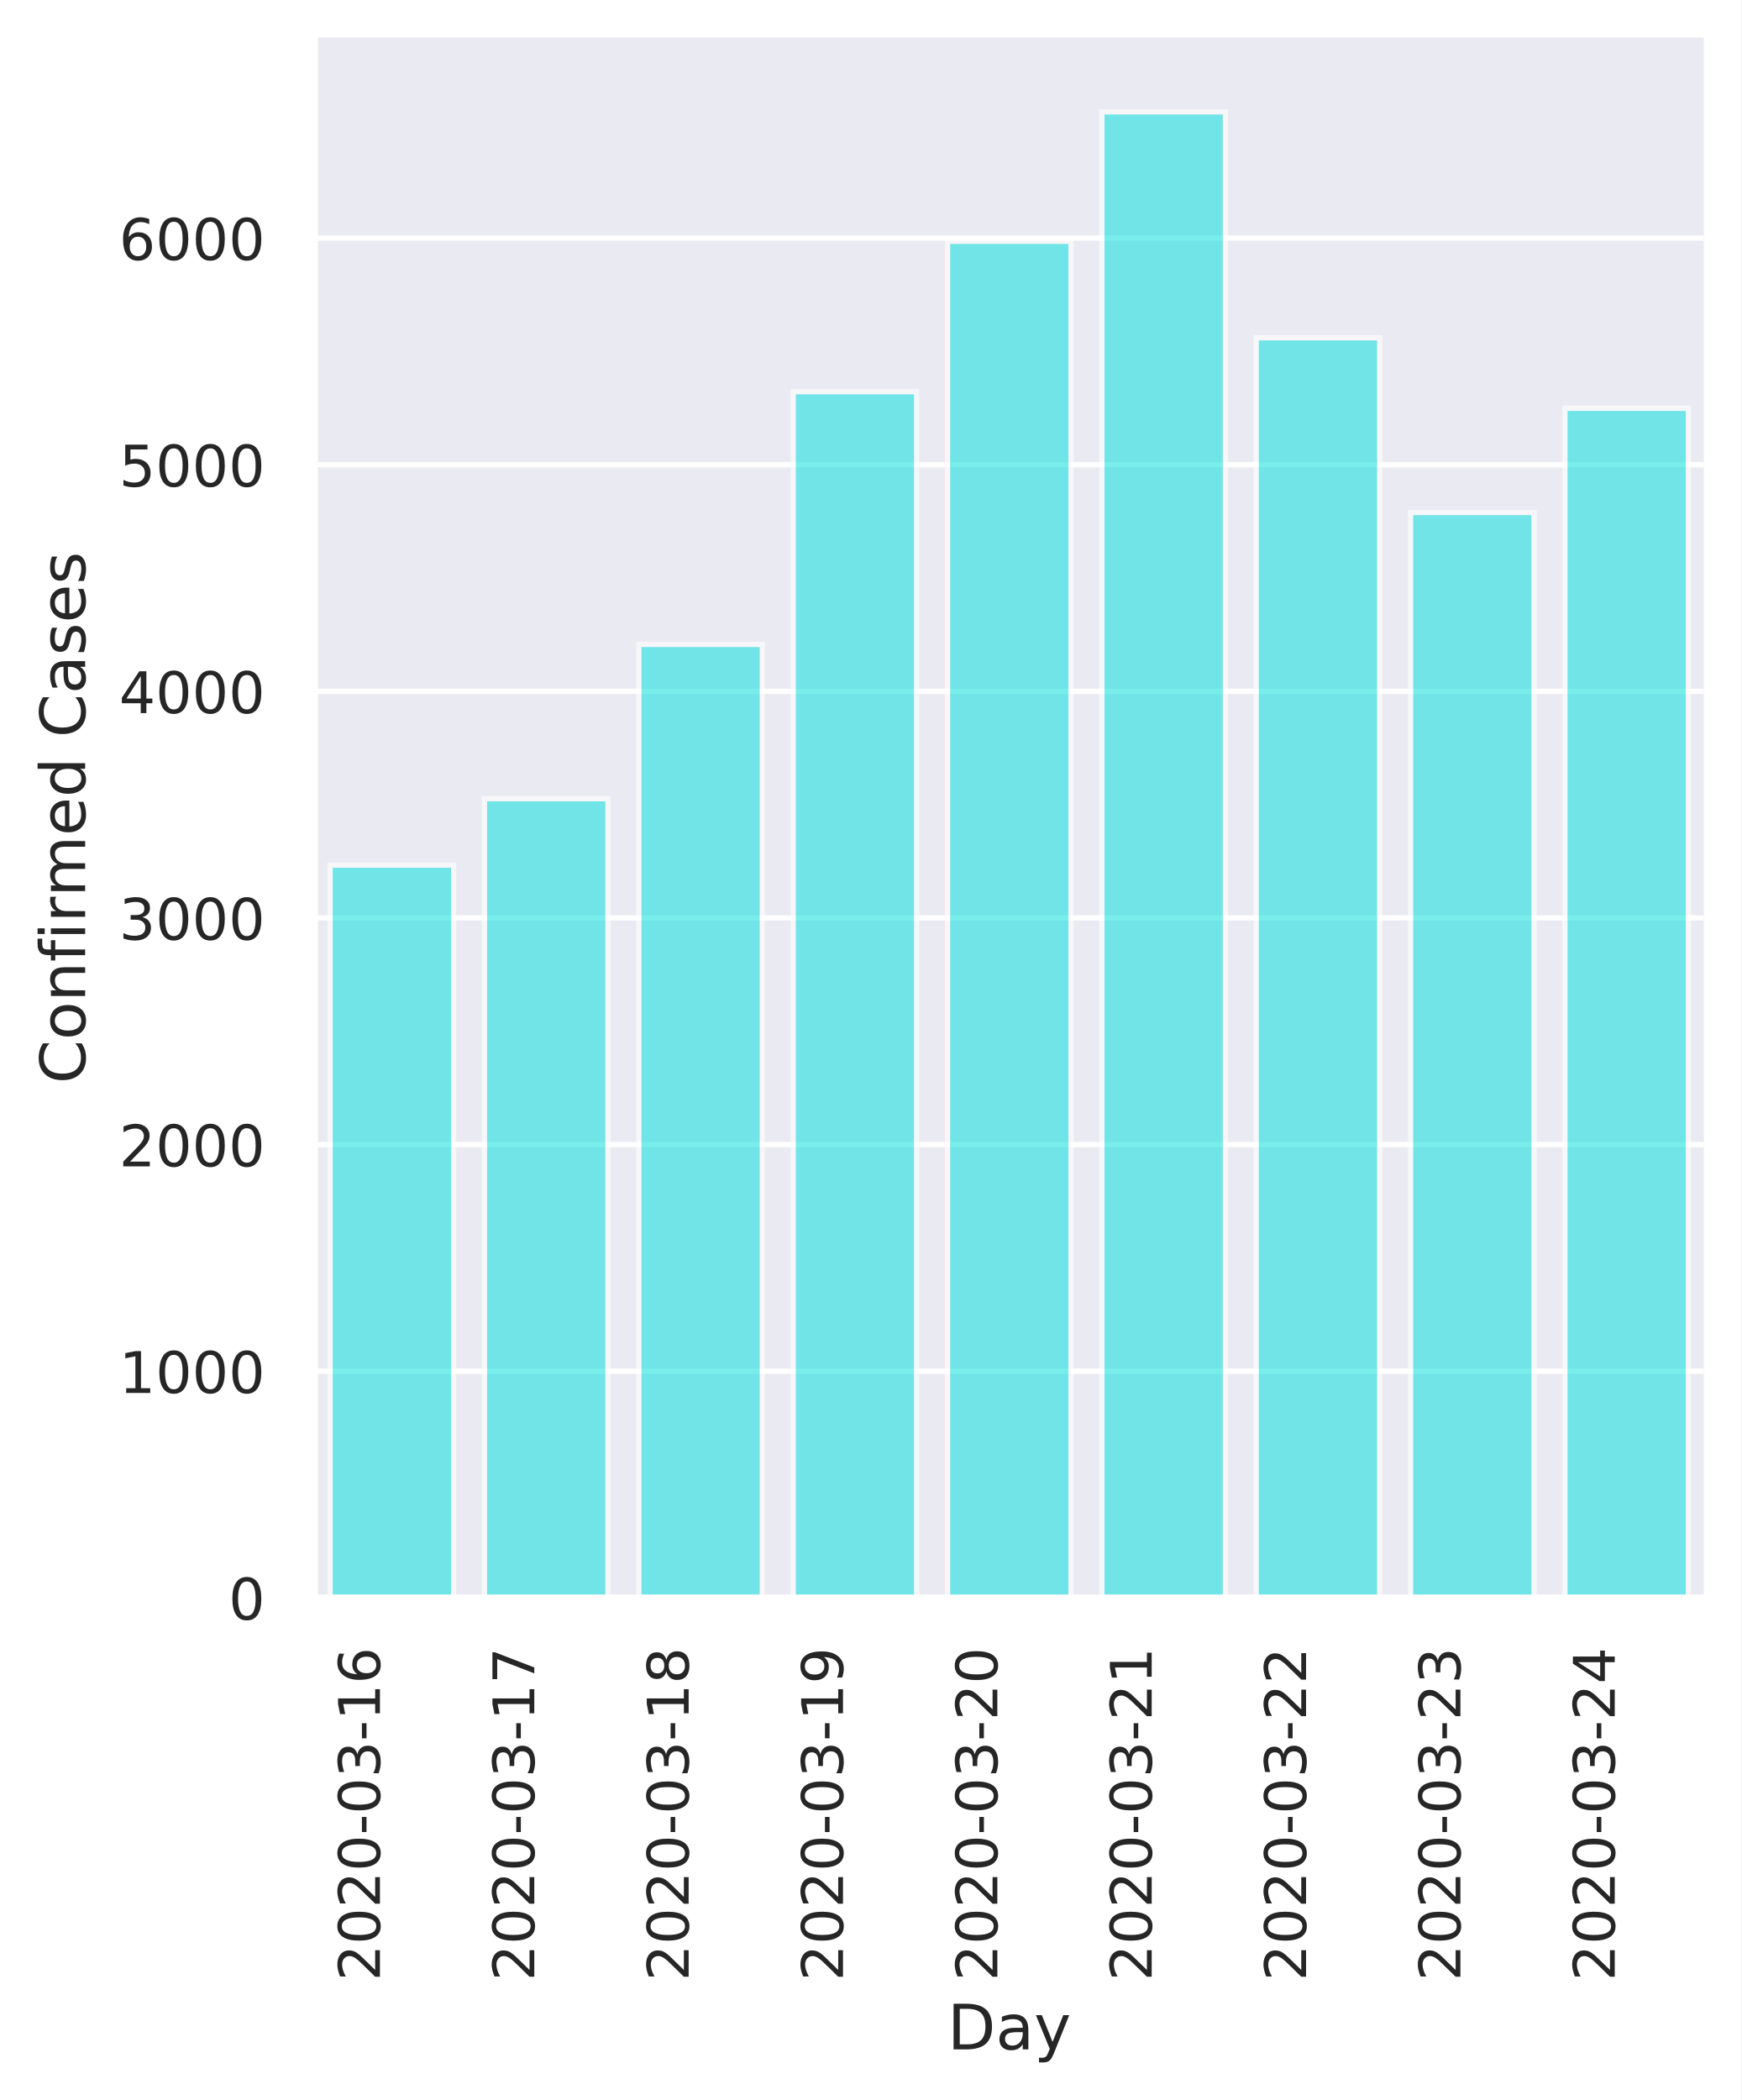
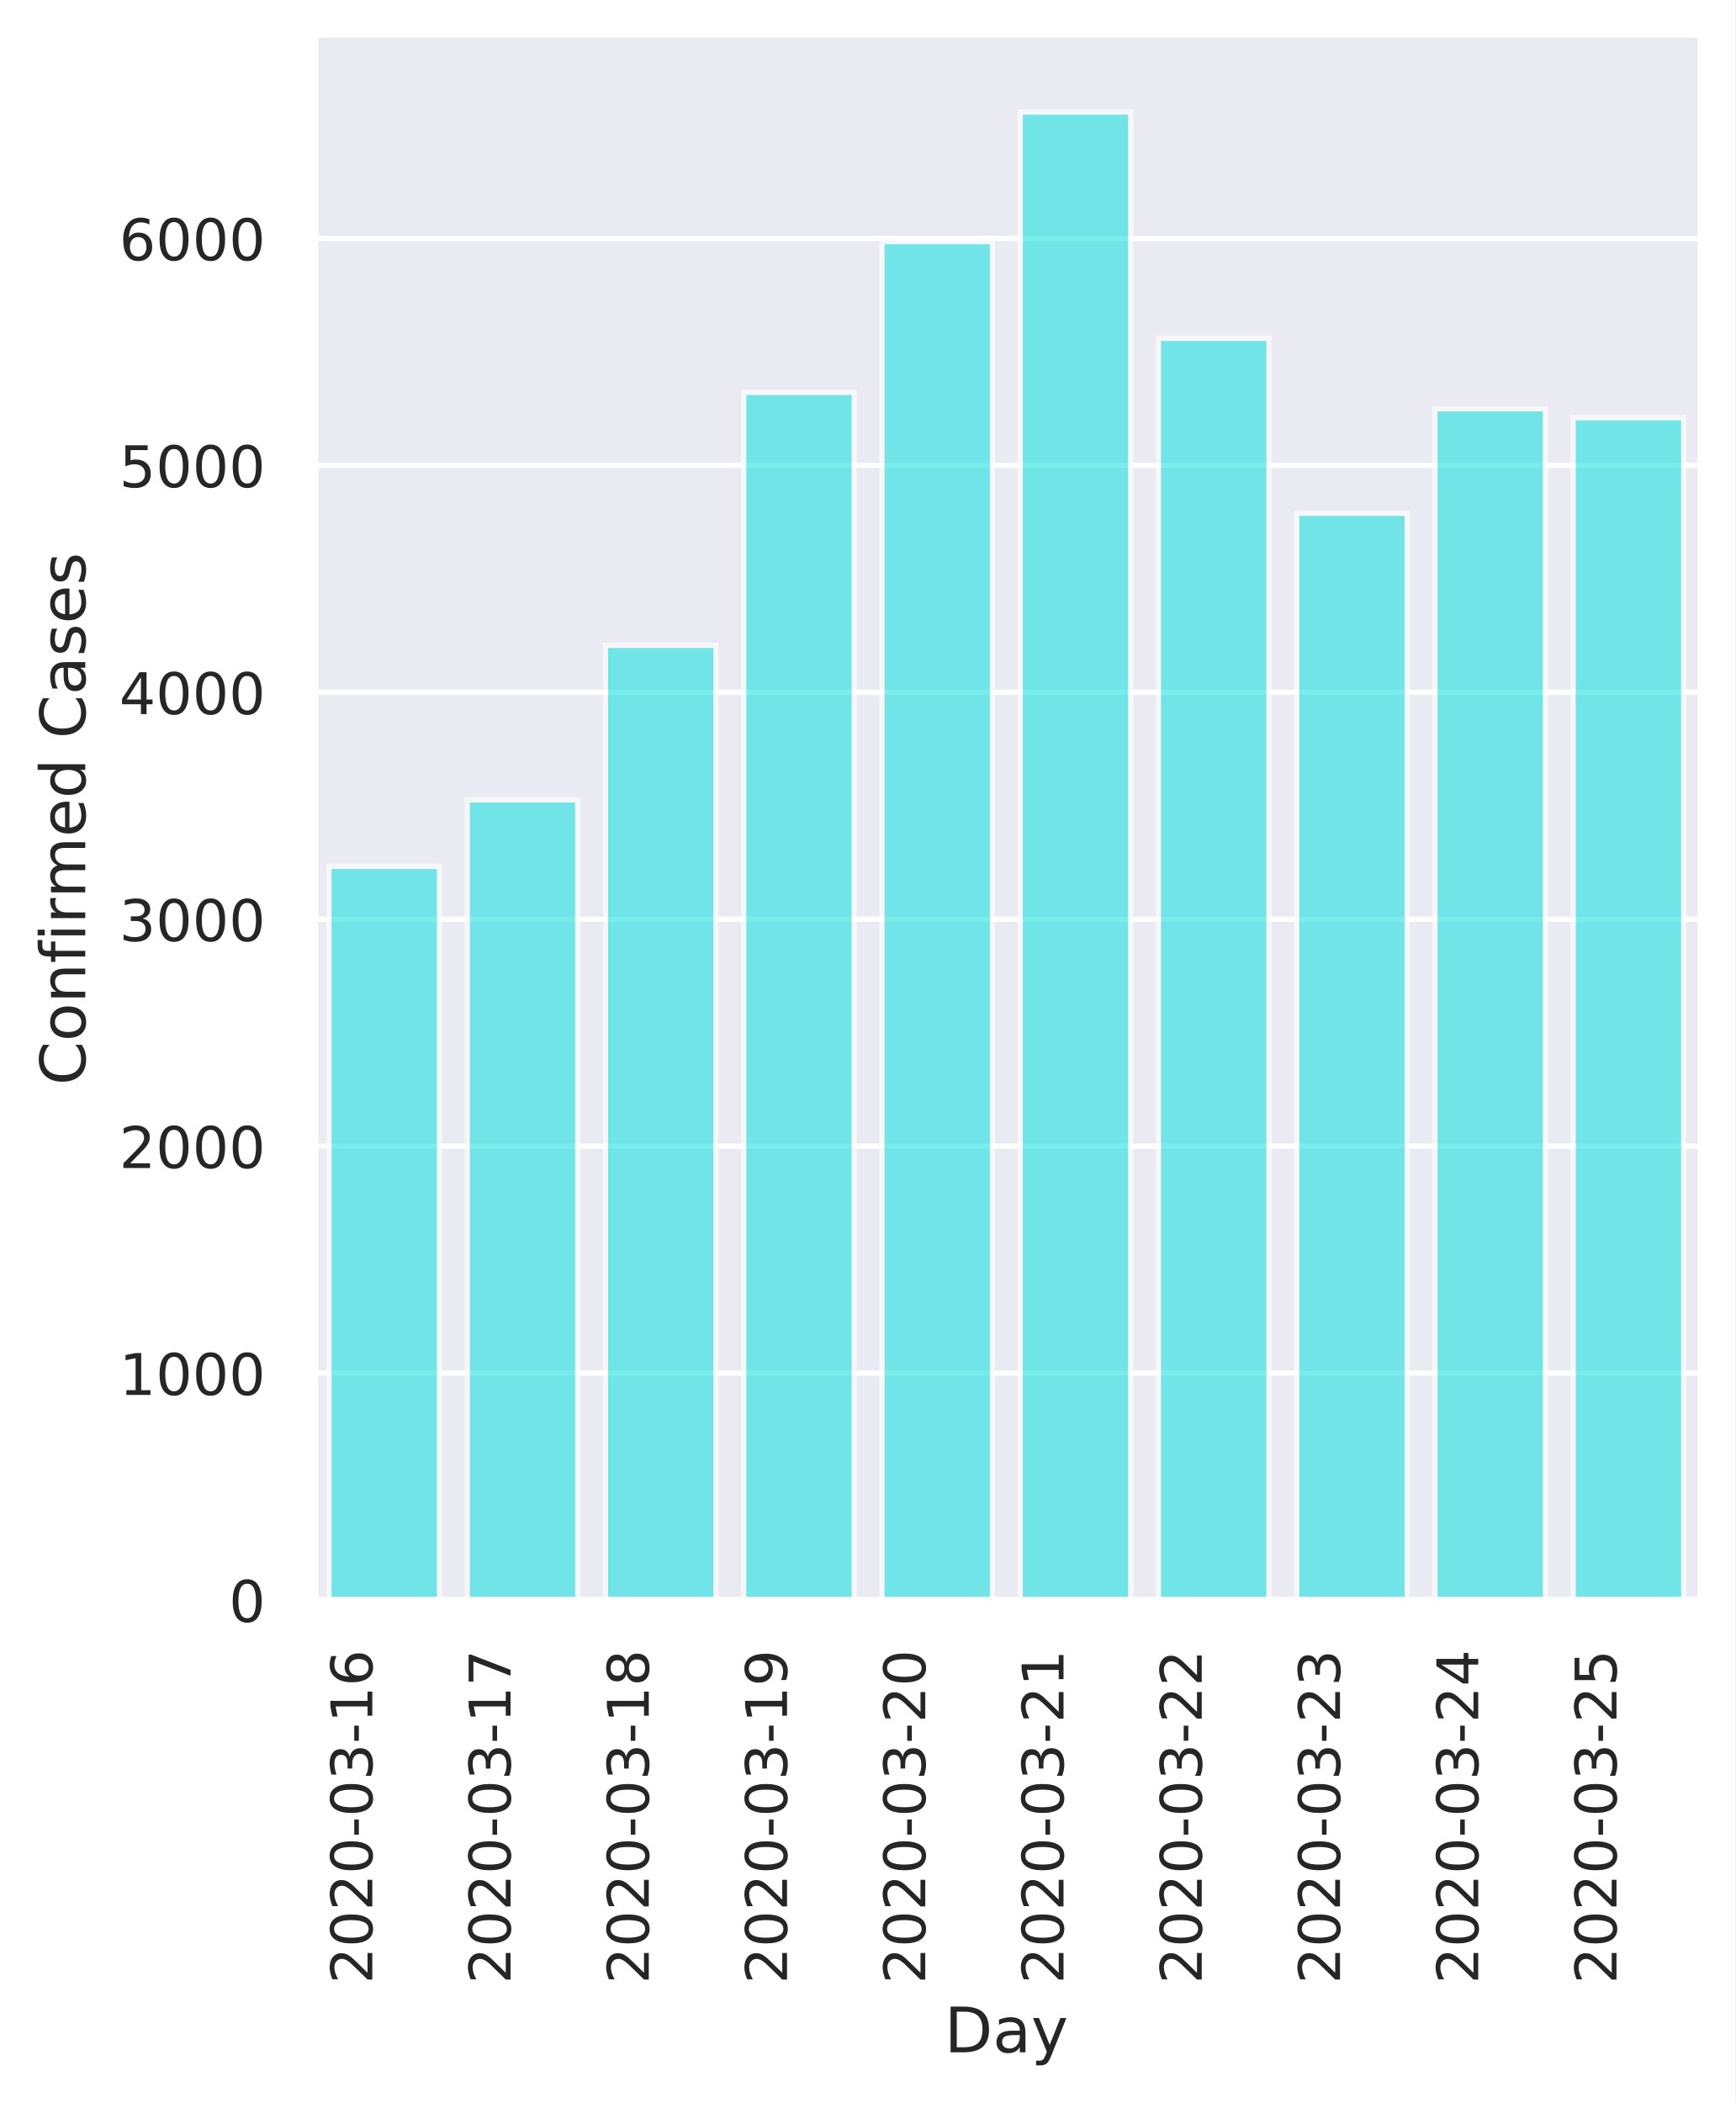
- <svg xmlns="http://www.w3.org/2000/svg" xmlns:xlink="http://www.w3.org/1999/xlink" height="402.421pt" version="1.1" viewBox="0 0 333.738 402.421" width="333.738pt">
+ <svg xmlns="http://www.w3.org/2000/svg" xmlns:xlink="http://www.w3.org/1999/xlink" height="402.421pt" version="1.1" viewBox="0 0 332.082 402.421" width="332.082pt">
  <defs>
    <style type="text/css">
*{stroke-linecap:butt;stroke-linejoin:round;}
  </style>
  </defs>
  <g id="figure_1">
    <g id="patch_1">
-       <path d="M 0 402.421  L 333.738 402.421  L 333.738 0  L 0 0  z " style="fill:#ffffff;" />
+       <path d="M 0 402.421  L 332.082 402.421  L 332.082 0  L 0 0  z " style="fill:#ffffff;" />
    </g>
    <g id="axes_1">
      <g id="patch_2">
-         <path d="M 60.309 306.18  L 326.538 306.18  L 326.538 7.2  L 60.309 7.2  z " style="fill:#eaeaf2;" />
+         <path d="M 60.309 306.18  L 324.882 306.18  L 324.882 7.2  L 60.309 7.2  z " style="fill:#eaeaf2;" />
      </g>
      <g id="matplotlib.axis_1">
        <g id="xtick_1">
          <g id="text_1">
            <defs>
              <path d="M 19.188 8.297  L 53.609 8.297  L 53.609 0  L 7.328 0  L 7.328 8.297  Q 12.938 14.109 22.625 23.891  Q 32.328 33.688 34.812 36.531  Q 39.547 41.844 41.422 45.531  Q 43.312 49.219 43.312 52.781  Q 43.312 58.594 39.234 62.25  Q 35.156 65.922 28.609 65.922  Q 23.969 65.922 18.812 64.312  Q 13.672 62.703 7.812 59.422  L 7.812 69.391  Q 13.766 71.781 18.938 73  Q 24.125 74.219 28.422 74.219  Q 39.75 74.219 46.484 68.547  Q 53.219 62.891 53.219 53.422  Q 53.219 48.922 51.531 44.891  Q 49.859 40.875 45.406 35.406  Q 44.188 33.984 37.641 27.219  Q 31.109 20.453 19.188 8.297  z " id="DejaVuSans-50" />
              <path d="M 31.781 66.406  Q 24.172 66.406 20.328 58.906  Q 16.5 51.422 16.5 36.375  Q 16.5 21.391 20.328 13.891  Q 24.172 6.391 31.781 6.391  Q 39.453 6.391 43.281 13.891  Q 47.125 21.391 47.125 36.375  Q 47.125 51.422 43.281 58.906  Q 39.453 66.406 31.781 66.406  z M 31.781 74.219  Q 44.047 74.219 50.516 64.516  Q 56.984 54.828 56.984 36.375  Q 56.984 17.969 50.516 8.266  Q 44.047 -1.422 31.781 -1.422  Q 19.531 -1.422 13.062 8.266  Q 6.594 17.969 6.594 36.375  Q 6.594 54.828 13.062 64.516  Q 19.531 74.219 31.781 74.219  z " id="DejaVuSans-48" />
              <path d="M 4.891 31.391  L 31.203 31.391  L 31.203 23.391  L 4.891 23.391  z " id="DejaVuSans-45" />
              <path d="M 40.578 39.312  Q 47.656 37.797 51.625 33  Q 55.609 28.219 55.609 21.188  Q 55.609 10.406 48.188 4.484  Q 40.766 -1.422 27.094 -1.422  Q 22.516 -1.422 17.656 -0.516  Q 12.797 0.391 7.625 2.203  L 7.625 11.719  Q 11.719 9.328 16.594 8.109  Q 21.484 6.891 26.812 6.891  Q 36.078 6.891 40.938 10.547  Q 45.797 14.203 45.797 21.188  Q 45.797 27.641 41.281 31.266  Q 36.766 34.906 28.719 34.906  L 20.219 34.906  L 20.219 43.016  L 29.109 43.016  Q 36.375 43.016 40.234 45.922  Q 44.094 48.828 44.094 54.297  Q 44.094 59.906 40.109 62.906  Q 36.141 65.922 28.719 65.922  Q 24.656 65.922 20.016 65.031  Q 15.375 64.156 9.812 62.312  L 9.812 71.094  Q 15.438 72.656 20.344 73.438  Q 25.25 74.219 29.594 74.219  Q 40.828 74.219 47.359 69.109  Q 53.906 64.016 53.906 55.328  Q 53.906 49.266 50.438 45.094  Q 46.969 40.922 40.578 39.312  z " id="DejaVuSans-51" />
              <path d="M 12.406 8.297  L 28.516 8.297  L 28.516 63.922  L 10.984 60.406  L 10.984 69.391  L 28.422 72.906  L 38.281 72.906  L 38.281 8.297  L 54.391 8.297  L 54.391 0  L 12.406 0  z " id="DejaVuSans-49" />
              <path d="M 33.016 40.375  Q 26.375 40.375 22.484 35.828  Q 18.609 31.297 18.609 23.391  Q 18.609 15.531 22.484 10.953  Q 26.375 6.391 33.016 6.391  Q 39.656 6.391 43.531 10.953  Q 47.406 15.531 47.406 23.391  Q 47.406 31.297 43.531 35.828  Q 39.656 40.375 33.016 40.375  z M 52.594 71.297  L 52.594 62.312  Q 48.875 64.062 45.094 64.984  Q 41.312 65.922 37.594 65.922  Q 27.828 65.922 22.672 59.328  Q 17.531 52.734 16.797 39.406  Q 19.672 43.656 24.016 45.922  Q 28.375 48.188 33.594 48.188  Q 44.578 48.188 50.953 41.516  Q 57.328 34.859 57.328 23.391  Q 57.328 12.156 50.688 5.359  Q 44.047 -1.422 33.016 -1.422  Q 20.359 -1.422 13.672 8.266  Q 6.984 17.969 6.984 36.375  Q 6.984 53.656 15.188 63.938  Q 23.391 74.219 37.203 74.219  Q 40.922 74.219 44.703 73.484  Q 48.484 72.75 52.594 71.297  z " id="DejaVuSans-54" />
            </defs>
-             <g style="fill:#262626;" transform="translate(72.81163 379.6072)rotate(-90)scale(0.11 -0.11)">
+             <g style="fill:#262626;" transform="translate(71.24973 379.6072)rotate(-90)scale(0.11 -0.11)">
              <use xlink:href="#DejaVuSans-50" />
              <use x="63.623" xlink:href="#DejaVuSans-48" />
              <use x="127.246" xlink:href="#DejaVuSans-50" />
              <use x="190.869" xlink:href="#DejaVuSans-48" />
              <use x="254.492" xlink:href="#DejaVuSans-45" />
              <use x="290.576" xlink:href="#DejaVuSans-48" />
              <use x="354.199" xlink:href="#DejaVuSans-51" />
              <use x="417.822" xlink:href="#DejaVuSans-45" />
              <use x="453.906" xlink:href="#DejaVuSans-49" />
              <use x="517.529" xlink:href="#DejaVuSans-54" />
            </g>
          </g>
        </g>
        <g id="xtick_2">
          <g id="text_2">
            <defs>
              <path d="M 8.203 72.906  L 55.078 72.906  L 55.078 68.703  L 28.609 0  L 18.312 0  L 43.219 64.594  L 8.203 64.594  z " id="DejaVuSans-55" />
            </defs>
-             <g style="fill:#262626;" transform="translate(102.3927 379.6072)rotate(-90)scale(0.11 -0.11)">
+             <g style="fill:#262626;" transform="translate(97.70701 379.6072)rotate(-90)scale(0.11 -0.11)">
              <use xlink:href="#DejaVuSans-50" />
              <use x="63.623" xlink:href="#DejaVuSans-48" />
              <use x="127.246" xlink:href="#DejaVuSans-50" />
              <use x="190.869" xlink:href="#DejaVuSans-48" />
              <use x="254.492" xlink:href="#DejaVuSans-45" />
              <use x="290.576" xlink:href="#DejaVuSans-48" />
              <use x="354.199" xlink:href="#DejaVuSans-51" />
              <use x="417.822" xlink:href="#DejaVuSans-45" />
              <use x="453.906" xlink:href="#DejaVuSans-49" />
              <use x="517.529" xlink:href="#DejaVuSans-55" />
            </g>
          </g>
        </g>
        <g id="xtick_3">
          <g id="text_3">
            <defs>
              <path d="M 31.781 34.625  Q 24.75 34.625 20.719 30.859  Q 16.703 27.094 16.703 20.516  Q 16.703 13.922 20.719 10.156  Q 24.75 6.391 31.781 6.391  Q 38.812 6.391 42.859 10.172  Q 46.922 13.969 46.922 20.516  Q 46.922 27.094 42.891 30.859  Q 38.875 34.625 31.781 34.625  z M 21.922 38.812  Q 15.578 40.375 12.031 44.719  Q 8.5 49.078 8.5 55.328  Q 8.5 64.062 14.719 69.141  Q 20.953 74.219 31.781 74.219  Q 42.672 74.219 48.875 69.141  Q 55.078 64.062 55.078 55.328  Q 55.078 49.078 51.531 44.719  Q 48 40.375 41.703 38.812  Q 48.828 37.156 52.797 32.312  Q 56.781 27.484 56.781 20.516  Q 56.781 9.906 50.312 4.234  Q 43.844 -1.422 31.781 -1.422  Q 19.734 -1.422 13.25 4.234  Q 6.781 9.906 6.781 20.516  Q 6.781 27.484 10.781 32.312  Q 14.797 37.156 21.922 38.812  z M 18.312 54.391  Q 18.312 48.734 21.844 45.562  Q 25.391 42.391 31.781 42.391  Q 38.141 42.391 41.719 45.562  Q 45.312 48.734 45.312 54.391  Q 45.312 60.062 41.719 63.234  Q 38.141 66.406 31.781 66.406  Q 25.391 66.406 21.844 63.234  Q 18.312 60.062 18.312 54.391  z " id="DejaVuSans-56" />
            </defs>
-             <g style="fill:#262626;" transform="translate(131.9738 379.6072)rotate(-90)scale(0.11 -0.11)">
+             <g style="fill:#262626;" transform="translate(124.1643 379.6072)rotate(-90)scale(0.11 -0.11)">
              <use xlink:href="#DejaVuSans-50" />
              <use x="63.623" xlink:href="#DejaVuSans-48" />
              <use x="127.246" xlink:href="#DejaVuSans-50" />
              <use x="190.869" xlink:href="#DejaVuSans-48" />
              <use x="254.492" xlink:href="#DejaVuSans-45" />
              <use x="290.576" xlink:href="#DejaVuSans-48" />
              <use x="354.199" xlink:href="#DejaVuSans-51" />
              <use x="417.822" xlink:href="#DejaVuSans-45" />
              <use x="453.906" xlink:href="#DejaVuSans-49" />
              <use x="517.529" xlink:href="#DejaVuSans-56" />
            </g>
          </g>
        </g>
        <g id="xtick_4">
          <g id="text_4">
            <defs>
              <path d="M 10.984 1.516  L 10.984 10.5  Q 14.703 8.734 18.5 7.812  Q 22.312 6.891 25.984 6.891  Q 35.75 6.891 40.891 13.453  Q 46.047 20.016 46.781 33.406  Q 43.953 29.203 39.594 26.953  Q 35.25 24.703 29.984 24.703  Q 19.047 24.703 12.672 31.312  Q 6.297 37.938 6.297 49.422  Q 6.297 60.641 12.938 67.422  Q 19.578 74.219 30.609 74.219  Q 43.266 74.219 49.922 64.516  Q 56.594 54.828 56.594 36.375  Q 56.594 19.141 48.406 8.859  Q 40.234 -1.422 26.422 -1.422  Q 22.703 -1.422 18.891 -0.688  Q 15.094 0.047 10.984 1.516  z M 30.609 32.422  Q 37.25 32.422 41.125 36.953  Q 45.016 41.5 45.016 49.422  Q 45.016 57.281 41.125 61.844  Q 37.25 66.406 30.609 66.406  Q 23.969 66.406 20.094 61.844  Q 16.219 57.281 16.219 49.422  Q 16.219 41.5 20.094 36.953  Q 23.969 32.422 30.609 32.422  z " id="DejaVuSans-57" />
            </defs>
-             <g style="fill:#262626;" transform="translate(161.5549 379.6072)rotate(-90)scale(0.11 -0.11)">
+             <g style="fill:#262626;" transform="translate(150.6216 379.6072)rotate(-90)scale(0.11 -0.11)">
              <use xlink:href="#DejaVuSans-50" />
              <use x="63.623" xlink:href="#DejaVuSans-48" />
              <use x="127.246" xlink:href="#DejaVuSans-50" />
              <use x="190.869" xlink:href="#DejaVuSans-48" />
              <use x="254.492" xlink:href="#DejaVuSans-45" />
              <use x="290.576" xlink:href="#DejaVuSans-48" />
              <use x="354.199" xlink:href="#DejaVuSans-51" />
              <use x="417.822" xlink:href="#DejaVuSans-45" />
              <use x="453.906" xlink:href="#DejaVuSans-49" />
              <use x="517.529" xlink:href="#DejaVuSans-57" />
            </g>
          </g>
        </g>
        <g id="xtick_5">
          <g id="text_5">
-             <g style="fill:#262626;" transform="translate(191.136 379.6072)rotate(-90)scale(0.11 -0.11)">
+             <g style="fill:#262626;" transform="translate(177.0788 379.6072)rotate(-90)scale(0.11 -0.11)">
              <use xlink:href="#DejaVuSans-50" />
              <use x="63.623" xlink:href="#DejaVuSans-48" />
              <use x="127.246" xlink:href="#DejaVuSans-50" />
              <use x="190.869" xlink:href="#DejaVuSans-48" />
              <use x="254.492" xlink:href="#DejaVuSans-45" />
              <use x="290.576" xlink:href="#DejaVuSans-48" />
              <use x="354.199" xlink:href="#DejaVuSans-51" />
              <use x="417.822" xlink:href="#DejaVuSans-45" />
              <use x="453.906" xlink:href="#DejaVuSans-50" />
              <use x="517.529" xlink:href="#DejaVuSans-48" />
            </g>
          </g>
        </g>
        <g id="xtick_6">
          <g id="text_6">
-             <g style="fill:#262626;" transform="translate(220.717 379.6072)rotate(-90)scale(0.11 -0.11)">
+             <g style="fill:#262626;" transform="translate(203.5361 379.6072)rotate(-90)scale(0.11 -0.11)">
              <use xlink:href="#DejaVuSans-50" />
              <use x="63.623" xlink:href="#DejaVuSans-48" />
              <use x="127.246" xlink:href="#DejaVuSans-50" />
              <use x="190.869" xlink:href="#DejaVuSans-48" />
              <use x="254.492" xlink:href="#DejaVuSans-45" />
              <use x="290.576" xlink:href="#DejaVuSans-48" />
              <use x="354.199" xlink:href="#DejaVuSans-51" />
              <use x="417.822" xlink:href="#DejaVuSans-45" />
              <use x="453.906" xlink:href="#DejaVuSans-50" />
              <use x="517.529" xlink:href="#DejaVuSans-49" />
            </g>
          </g>
        </g>
        <g id="xtick_7">
          <g id="text_7">
-             <g style="fill:#262626;" transform="translate(250.2981 379.6072)rotate(-90)scale(0.11 -0.11)">
+             <g style="fill:#262626;" transform="translate(229.9934 379.6072)rotate(-90)scale(0.11 -0.11)">
              <use xlink:href="#DejaVuSans-50" />
              <use x="63.623" xlink:href="#DejaVuSans-48" />
              <use x="127.246" xlink:href="#DejaVuSans-50" />
              <use x="190.869" xlink:href="#DejaVuSans-48" />
              <use x="254.492" xlink:href="#DejaVuSans-45" />
              <use x="290.576" xlink:href="#DejaVuSans-48" />
              <use x="354.199" xlink:href="#DejaVuSans-51" />
              <use x="417.822" xlink:href="#DejaVuSans-45" />
              <use x="453.906" xlink:href="#DejaVuSans-50" />
              <use x="517.529" xlink:href="#DejaVuSans-50" />
            </g>
          </g>
        </g>
        <g id="xtick_8">
          <g id="text_8">
-             <g style="fill:#262626;" transform="translate(279.8792 379.6072)rotate(-90)scale(0.11 -0.11)">
+             <g style="fill:#262626;" transform="translate(256.4507 379.6072)rotate(-90)scale(0.11 -0.11)">
              <use xlink:href="#DejaVuSans-50" />
              <use x="63.623" xlink:href="#DejaVuSans-48" />
              <use x="127.246" xlink:href="#DejaVuSans-50" />
              <use x="190.869" xlink:href="#DejaVuSans-48" />
              <use x="254.492" xlink:href="#DejaVuSans-45" />
              <use x="290.576" xlink:href="#DejaVuSans-48" />
              <use x="354.199" xlink:href="#DejaVuSans-51" />
              <use x="417.822" xlink:href="#DejaVuSans-45" />
              <use x="453.906" xlink:href="#DejaVuSans-50" />
              <use x="517.529" xlink:href="#DejaVuSans-51" />
            </g>
          </g>
        </g>
        <g id="xtick_9">
          <g id="text_9">
            <defs>
              <path d="M 37.797 64.312  L 12.891 25.391  L 37.797 25.391  z M 35.203 72.906  L 47.609 72.906  L 47.609 25.391  L 58.016 25.391  L 58.016 17.188  L 47.609 17.188  L 47.609 0  L 37.797 0  L 37.797 17.188  L 4.891 17.188  L 4.891 26.703  z " id="DejaVuSans-52" />
            </defs>
-             <g style="fill:#262626;" transform="translate(309.4603 379.6072)rotate(-90)scale(0.11 -0.11)">
+             <g style="fill:#262626;" transform="translate(282.9079 379.6072)rotate(-90)scale(0.11 -0.11)">
              <use xlink:href="#DejaVuSans-50" />
              <use x="63.623" xlink:href="#DejaVuSans-48" />
              <use x="127.246" xlink:href="#DejaVuSans-50" />
              <use x="190.869" xlink:href="#DejaVuSans-48" />
              <use x="254.492" xlink:href="#DejaVuSans-45" />
              <use x="290.576" xlink:href="#DejaVuSans-48" />
              <use x="354.199" xlink:href="#DejaVuSans-51" />
              <use x="417.822" xlink:href="#DejaVuSans-45" />
              <use x="453.906" xlink:href="#DejaVuSans-50" />
              <use x="517.529" xlink:href="#DejaVuSans-52" />
            </g>
          </g>
        </g>
-         <g id="text_10">
+         <g id="xtick_10">
+           <g id="text_10">
+             <defs>
+               <path d="M 10.797 72.906  L 49.516 72.906  L 49.516 64.594  L 19.828 64.594  L 19.828 46.734  Q 21.969 47.469 24.109 47.828  Q 26.266 48.188 28.422 48.188  Q 40.625 48.188 47.75 41.5  Q 54.891 34.812 54.891 23.391  Q 54.891 11.625 47.562 5.094  Q 40.234 -1.422 26.906 -1.422  Q 22.312 -1.422 17.547 -0.641  Q 12.797 0.141 7.719 1.703  L 7.719 11.625  Q 12.109 9.234 16.797 8.062  Q 21.484 6.891 26.703 6.891  Q 35.156 6.891 40.078 11.328  Q 45.016 15.766 45.016 23.391  Q 45.016 31 40.078 35.438  Q 35.156 39.891 26.703 39.891  Q 22.75 39.891 18.812 39.016  Q 14.891 38.141 10.797 36.281  z " id="DejaVuSans-53" />
+             </defs>
+             <g style="fill:#262626;" transform="translate(309.3652 379.6072)rotate(-90)scale(0.11 -0.11)">
+               <use xlink:href="#DejaVuSans-50" />
+               <use x="63.623" xlink:href="#DejaVuSans-48" />
+               <use x="127.246" xlink:href="#DejaVuSans-50" />
+               <use x="190.869" xlink:href="#DejaVuSans-48" />
+               <use x="254.492" xlink:href="#DejaVuSans-45" />
+               <use x="290.576" xlink:href="#DejaVuSans-48" />
+               <use x="354.199" xlink:href="#DejaVuSans-51" />
+               <use x="417.822" xlink:href="#DejaVuSans-45" />
+               <use x="453.906" xlink:href="#DejaVuSans-50" />
+               <use x="517.529" xlink:href="#DejaVuSans-53" />
+             </g>
+           </g>
+         </g>
+         <g id="text_11">
          <defs>
            <path d="M 19.672 64.797  L 19.672 8.109  L 31.594 8.109  Q 46.688 8.109 53.688 14.938  Q 60.688 21.781 60.688 36.531  Q 60.688 51.172 53.688 57.984  Q 46.688 64.797 31.594 64.797  z M 9.812 72.906  L 30.078 72.906  Q 51.266 72.906 61.172 64.094  Q 71.094 55.281 71.094 36.531  Q 71.094 17.672 61.125 8.828  Q 51.172 0 30.078 0  L 9.812 0  z " id="DejaVuSans-68" />
            <path d="M 34.281 27.484  Q 23.391 27.484 19.188 25  Q 14.984 22.516 14.984 16.5  Q 14.984 11.719 18.141 8.906  Q 21.297 6.109 26.703 6.109  Q 34.188 6.109 38.703 11.406  Q 43.219 16.703 43.219 25.484  L 43.219 27.484  z M 52.203 31.203  L 52.203 0  L 43.219 0  L 43.219 8.297  Q 40.141 3.328 35.547 0.953  Q 30.953 -1.422 24.312 -1.422  Q 15.922 -1.422 10.953 3.297  Q 6 8.016 6 15.922  Q 6 25.141 12.172 29.828  Q 18.359 34.516 30.609 34.516  L 43.219 34.516  L 43.219 35.406  Q 43.219 41.609 39.141 45  Q 35.062 48.391 27.688 48.391  Q 23 48.391 18.547 47.266  Q 14.109 46.141 10.016 43.891  L 10.016 52.203  Q 14.938 54.109 19.578 55.047  Q 24.219 56 28.609 56  Q 40.484 56 46.344 49.844  Q 52.203 43.703 52.203 31.203  z " id="DejaVuSans-97" />
            <path d="M 32.172 -5.078  Q 28.375 -14.844 24.75 -17.812  Q 21.141 -20.797 15.094 -20.797  L 7.906 -20.797  L 7.906 -13.281  L 13.188 -13.281  Q 16.891 -13.281 18.938 -11.516  Q 21 -9.766 23.484 -3.219  L 25.094 0.875  L 2.984 54.688  L 12.5 54.688  L 29.594 11.922  L 46.688 54.688  L 56.203 54.688  z " id="DejaVuSans-121" />
          </defs>
-           <g style="fill:#262626;" transform="translate(181.5755 392.7253)scale(0.12 -0.12)">
+           <g style="fill:#262626;" transform="translate(180.747 392.7253)scale(0.12 -0.12)">
            <use xlink:href="#DejaVuSans-68" />
            <use x="77.002" xlink:href="#DejaVuSans-97" />
            <use x="138.281" xlink:href="#DejaVuSans-121" />
          </g>
        </g>
      </g>
      <g id="matplotlib.axis_2">
        <g id="ytick_1">
          <g id="line2d_1">
-             <path clip-path="url(#p6ecfb52e91)" d="M 60.309 306.18  L 326.538 306.18  " style="fill:none;stroke:#ffffff;stroke-linecap:round;" />
-           </g>
-           <g id="text_11">
+             <path clip-path="url(#pbe5e4a8341)" d="M 60.309 306.18  L 324.882 306.18  " style="fill:none;stroke:#ffffff;stroke-linecap:round;" />
+           </g>
+           <g id="text_12">
            <g style="fill:#262626;" transform="translate(43.81 310.3591)scale(0.11 -0.11)">
              <use xlink:href="#DejaVuSans-48" />
            </g>
          </g>
        </g>
        <g id="ytick_2">
          <g id="line2d_2">
-             <path clip-path="url(#p6ecfb52e91)" d="M 60.309 262.754  L 326.538 262.754  " style="fill:none;stroke:#ffffff;stroke-linecap:round;" />
-           </g>
-           <g id="text_12">
+             <path clip-path="url(#pbe5e4a8341)" d="M 60.309 262.754  L 324.882 262.754  " style="fill:none;stroke:#ffffff;stroke-linecap:round;" />
+           </g>
+           <g id="text_13">
            <g style="fill:#262626;" transform="translate(22.81375 266.9334)scale(0.11 -0.11)">
              <use xlink:href="#DejaVuSans-49" />
              <use x="63.623" xlink:href="#DejaVuSans-48" />
              <use x="127.246" xlink:href="#DejaVuSans-48" />
              <use x="190.869" xlink:href="#DejaVuSans-48" />
            </g>
          </g>
        </g>
        <g id="ytick_3">
          <g id="line2d_3">
-             <path clip-path="url(#p6ecfb52e91)" d="M 60.309 219.328  L 326.538 219.328  " style="fill:none;stroke:#ffffff;stroke-linecap:round;" />
-           </g>
-           <g id="text_13">
+             <path clip-path="url(#pbe5e4a8341)" d="M 60.309 219.328  L 324.882 219.328  " style="fill:none;stroke:#ffffff;stroke-linecap:round;" />
+           </g>
+           <g id="text_14">
            <g style="fill:#262626;" transform="translate(22.81375 223.5076)scale(0.11 -0.11)">
              <use xlink:href="#DejaVuSans-50" />
              <use x="63.623" xlink:href="#DejaVuSans-48" />
              <use x="127.246" xlink:href="#DejaVuSans-48" />
              <use x="190.869" xlink:href="#DejaVuSans-48" />
            </g>
          </g>
        </g>
        <g id="ytick_4">
          <g id="line2d_4">
-             <path clip-path="url(#p6ecfb52e91)" d="M 60.309 175.903  L 326.538 175.903  " style="fill:none;stroke:#ffffff;stroke-linecap:round;" />
-           </g>
-           <g id="text_14">
+             <path clip-path="url(#pbe5e4a8341)" d="M 60.309 175.903  L 324.882 175.903  " style="fill:none;stroke:#ffffff;stroke-linecap:round;" />
+           </g>
+           <g id="text_15">
            <g style="fill:#262626;" transform="translate(22.81375 180.0818)scale(0.11 -0.11)">
              <use xlink:href="#DejaVuSans-51" />
              <use x="63.623" xlink:href="#DejaVuSans-48" />
              <use x="127.246" xlink:href="#DejaVuSans-48" />
              <use x="190.869" xlink:href="#DejaVuSans-48" />
            </g>
          </g>
        </g>
        <g id="ytick_5">
          <g id="line2d_5">
-             <path clip-path="url(#p6ecfb52e91)" d="M 60.309 132.477  L 326.538 132.477  " style="fill:none;stroke:#ffffff;stroke-linecap:round;" />
-           </g>
-           <g id="text_15">
+             <path clip-path="url(#pbe5e4a8341)" d="M 60.309 132.477  L 324.882 132.477  " style="fill:none;stroke:#ffffff;stroke-linecap:round;" />
+           </g>
+           <g id="text_16">
            <g style="fill:#262626;" transform="translate(22.81375 136.656)scale(0.11 -0.11)">
              <use xlink:href="#DejaVuSans-52" />
              <use x="63.623" xlink:href="#DejaVuSans-48" />
              <use x="127.246" xlink:href="#DejaVuSans-48" />
              <use x="190.869" xlink:href="#DejaVuSans-48" />
            </g>
          </g>
        </g>
        <g id="ytick_6">
          <g id="line2d_6">
-             <path clip-path="url(#p6ecfb52e91)" d="M 60.309 89.051  L 326.538 89.051  " style="fill:none;stroke:#ffffff;stroke-linecap:round;" />
-           </g>
-           <g id="text_16">
-             <defs>
-               <path d="M 10.797 72.906  L 49.516 72.906  L 49.516 64.594  L 19.828 64.594  L 19.828 46.734  Q 21.969 47.469 24.109 47.828  Q 26.266 48.188 28.422 48.188  Q 40.625 48.188 47.75 41.5  Q 54.891 34.812 54.891 23.391  Q 54.891 11.625 47.562 5.094  Q 40.234 -1.422 26.906 -1.422  Q 22.312 -1.422 17.547 -0.641  Q 12.797 0.141 7.719 1.703  L 7.719 11.625  Q 12.109 9.234 16.797 8.062  Q 21.484 6.891 26.703 6.891  Q 35.156 6.891 40.078 11.328  Q 45.016 15.766 45.016 23.391  Q 45.016 31 40.078 35.438  Q 35.156 39.891 26.703 39.891  Q 22.75 39.891 18.812 39.016  Q 14.891 38.141 10.797 36.281  z " id="DejaVuSans-53" />
-             </defs>
+             <path clip-path="url(#pbe5e4a8341)" d="M 60.309 89.051  L 324.882 89.051  " style="fill:none;stroke:#ffffff;stroke-linecap:round;" />
+           </g>
+           <g id="text_17">
            <g style="fill:#262626;" transform="translate(22.81375 93.23023)scale(0.11 -0.11)">
              <use xlink:href="#DejaVuSans-53" />
              <use x="63.623" xlink:href="#DejaVuSans-48" />
              <use x="127.246" xlink:href="#DejaVuSans-48" />
              <use x="190.869" xlink:href="#DejaVuSans-48" />
            </g>
          </g>
        </g>
        <g id="ytick_7">
          <g id="line2d_7">
-             <path clip-path="url(#p6ecfb52e91)" d="M 60.309 45.625  L 326.538 45.625  " style="fill:none;stroke:#ffffff;stroke-linecap:round;" />
-           </g>
-           <g id="text_17">
+             <path clip-path="url(#pbe5e4a8341)" d="M 60.309 45.625  L 324.882 45.625  " style="fill:none;stroke:#ffffff;stroke-linecap:round;" />
+           </g>
+           <g id="text_18">
            <g style="fill:#262626;" transform="translate(22.81375 49.80444)scale(0.11 -0.11)">
              <use xlink:href="#DejaVuSans-54" />
              <use x="63.623" xlink:href="#DejaVuSans-48" />
              <use x="127.246" xlink:href="#DejaVuSans-48" />
              <use x="190.869" xlink:href="#DejaVuSans-48" />
            </g>
          </g>
        </g>
-         <g id="text_18">
+         <g id="text_19">
          <defs>
            <path d="M 64.406 67.281  L 64.406 56.891  Q 59.422 61.531 53.781 63.812  Q 48.141 66.109 41.797 66.109  Q 29.297 66.109 22.656 58.469  Q 16.016 50.828 16.016 36.375  Q 16.016 21.969 22.656 14.328  Q 29.297 6.688 41.797 6.688  Q 48.141 6.688 53.781 8.984  Q 59.422 11.281 64.406 15.922  L 64.406 5.609  Q 59.234 2.094 53.438 0.328  Q 47.656 -1.422 41.219 -1.422  Q 24.656 -1.422 15.125 8.703  Q 5.609 18.844 5.609 36.375  Q 5.609 53.953 15.125 64.078  Q 24.656 74.219 41.219 74.219  Q 47.75 74.219 53.531 72.484  Q 59.328 70.75 64.406 67.281  z " id="DejaVuSans-67" />
            <path d="M 30.609 48.391  Q 23.391 48.391 19.188 42.75  Q 14.984 37.109 14.984 27.297  Q 14.984 17.484 19.156 11.844  Q 23.344 6.203 30.609 6.203  Q 37.797 6.203 41.984 11.859  Q 46.188 17.531 46.188 27.297  Q 46.188 37.016 41.984 42.703  Q 37.797 48.391 30.609 48.391  z M 30.609 56  Q 42.328 56 49.016 48.375  Q 55.719 40.766 55.719 27.297  Q 55.719 13.875 49.016 6.219  Q 42.328 -1.422 30.609 -1.422  Q 18.844 -1.422 12.172 6.219  Q 5.516 13.875 5.516 27.297  Q 5.516 40.766 12.172 48.375  Q 18.844 56 30.609 56  z " id="DejaVuSans-111" />
            <path d="M 54.891 33.016  L 54.891 0  L 45.906 0  L 45.906 32.719  Q 45.906 40.484 42.875 44.328  Q 39.844 48.188 33.797 48.188  Q 26.516 48.188 22.312 43.547  Q 18.109 38.922 18.109 30.906  L 18.109 0  L 9.078 0  L 9.078 54.688  L 18.109 54.688  L 18.109 46.188  Q 21.344 51.125 25.703 53.562  Q 30.078 56 35.797 56  Q 45.219 56 50.047 50.172  Q 54.891 44.344 54.891 33.016  z " id="DejaVuSans-110" />
            <path d="M 37.109 75.984  L 37.109 68.5  L 28.516 68.5  Q 23.688 68.5 21.797 66.547  Q 19.922 64.594 19.922 59.516  L 19.922 54.688  L 34.719 54.688  L 34.719 47.703  L 19.922 47.703  L 19.922 0  L 10.891 0  L 10.891 47.703  L 2.297 47.703  L 2.297 54.688  L 10.891 54.688  L 10.891 58.5  Q 10.891 67.625 15.141 71.797  Q 19.391 75.984 28.609 75.984  z " id="DejaVuSans-102" />
            <path d="M 9.422 54.688  L 18.406 54.688  L 18.406 0  L 9.422 0  z M 9.422 75.984  L 18.406 75.984  L 18.406 64.594  L 9.422 64.594  z " id="DejaVuSans-105" />
            <path d="M 41.109 46.297  Q 39.594 47.172 37.812 47.578  Q 36.031 48 33.891 48  Q 26.266 48 22.188 43.047  Q 18.109 38.094 18.109 28.812  L 18.109 0  L 9.078 0  L 9.078 54.688  L 18.109 54.688  L 18.109 46.188  Q 20.953 51.172 25.484 53.578  Q 30.031 56 36.531 56  Q 37.453 56 38.578 55.875  Q 39.703 55.766 41.062 55.516  z " id="DejaVuSans-114" />
            <path d="M 52 44.188  Q 55.375 50.25 60.062 53.125  Q 64.75 56 71.094 56  Q 79.641 56 84.281 50.016  Q 88.922 44.047 88.922 33.016  L 88.922 0  L 79.891 0  L 79.891 32.719  Q 79.891 40.578 77.094 44.375  Q 74.312 48.188 68.609 48.188  Q 61.625 48.188 57.562 43.547  Q 53.516 38.922 53.516 30.906  L 53.516 0  L 44.484 0  L 44.484 32.719  Q 44.484 40.625 41.703 44.406  Q 38.922 48.188 33.109 48.188  Q 26.219 48.188 22.156 43.531  Q 18.109 38.875 18.109 30.906  L 18.109 0  L 9.078 0  L 9.078 54.688  L 18.109 54.688  L 18.109 46.188  Q 21.188 51.219 25.484 53.609  Q 29.781 56 35.688 56  Q 41.656 56 45.828 52.969  Q 50 49.953 52 44.188  z " id="DejaVuSans-109" />
            <path d="M 56.203 29.594  L 56.203 25.203  L 14.891 25.203  Q 15.484 15.922 20.484 11.062  Q 25.484 6.203 34.422 6.203  Q 39.594 6.203 44.453 7.469  Q 49.312 8.734 54.109 11.281  L 54.109 2.781  Q 49.266 0.734 44.188 -0.344  Q 39.109 -1.422 33.891 -1.422  Q 20.797 -1.422 13.156 6.188  Q 5.516 13.812 5.516 26.812  Q 5.516 40.234 12.766 48.109  Q 20.016 56 32.328 56  Q 43.359 56 49.781 48.891  Q 56.203 41.797 56.203 29.594  z M 47.219 32.234  Q 47.125 39.594 43.094 43.984  Q 39.062 48.391 32.422 48.391  Q 24.906 48.391 20.391 44.141  Q 15.875 39.891 15.188 32.172  z " id="DejaVuSans-101" />
            <path d="M 45.406 46.391  L 45.406 75.984  L 54.391 75.984  L 54.391 0  L 45.406 0  L 45.406 8.203  Q 42.578 3.328 38.25 0.953  Q 33.938 -1.422 27.875 -1.422  Q 17.969 -1.422 11.734 6.484  Q 5.516 14.406 5.516 27.297  Q 5.516 40.188 11.734 48.094  Q 17.969 56 27.875 56  Q 33.938 56 38.25 53.625  Q 42.578 51.266 45.406 46.391  z M 14.797 27.297  Q 14.797 17.391 18.875 11.75  Q 22.953 6.109 30.078 6.109  Q 37.203 6.109 41.297 11.75  Q 45.406 17.391 45.406 27.297  Q 45.406 37.203 41.297 42.844  Q 37.203 48.484 30.078 48.484  Q 22.953 48.484 18.875 42.844  Q 14.797 37.203 14.797 27.297  z " id="DejaVuSans-100" />
            <path id="DejaVuSans-32" />
            <path d="M 44.281 53.078  L 44.281 44.578  Q 40.484 46.531 36.375 47.5  Q 32.281 48.484 27.875 48.484  Q 21.188 48.484 17.844 46.438  Q 14.5 44.391 14.5 40.281  Q 14.5 37.156 16.891 35.375  Q 19.281 33.594 26.516 31.984  L 29.594 31.297  Q 39.156 29.25 43.188 25.516  Q 47.219 21.781 47.219 15.094  Q 47.219 7.469 41.188 3.016  Q 35.156 -1.422 24.609 -1.422  Q 20.219 -1.422 15.453 -0.562  Q 10.688 0.297 5.422 2  L 5.422 11.281  Q 10.406 8.688 15.234 7.391  Q 20.062 6.109 24.812 6.109  Q 31.156 6.109 34.562 8.281  Q 37.984 10.453 37.984 14.406  Q 37.984 18.062 35.516 20.016  Q 33.062 21.969 24.703 23.781  L 21.578 24.516  Q 13.234 26.266 9.516 29.906  Q 5.812 33.547 5.812 39.891  Q 5.812 47.609 11.281 51.797  Q 16.75 56 26.812 56  Q 31.781 56 36.172 55.266  Q 40.578 54.547 44.281 53.078  z " id="DejaVuSans-115" />
          </defs>
          <g style="fill:#262626;" transform="translate(16.31812 207.66)rotate(-90)scale(0.12 -0.12)">
            <use xlink:href="#DejaVuSans-67" />
            <use x="69.824" xlink:href="#DejaVuSans-111" />
            <use x="131.006" xlink:href="#DejaVuSans-110" />
            <use x="194.385" xlink:href="#DejaVuSans-102" />
            <use x="229.59" xlink:href="#DejaVuSans-105" />
            <use x="257.373" xlink:href="#DejaVuSans-114" />
            <use x="298.471" xlink:href="#DejaVuSans-109" />
            <use x="395.883" xlink:href="#DejaVuSans-101" />
            <use x="457.406" xlink:href="#DejaVuSans-100" />
            <use x="520.883" xlink:href="#DejaVuSans-32" />
            <use x="552.67" xlink:href="#DejaVuSans-67" />
            <use x="622.494" xlink:href="#DejaVuSans-97" />
            <use x="683.773" xlink:href="#DejaVuSans-115" />
            <use x="735.873" xlink:href="#DejaVuSans-101" />
            <use x="797.396" xlink:href="#DejaVuSans-115" />
          </g>
        </g>
      </g>
      <g id="patch_3">
-         <path clip-path="url(#p6ecfb52e91)" d="M 63.267 306.18  L 86.932 306.18  L 86.932 165.784  L 63.267 165.784  z " style="fill:#20dfdf;opacity:0.6;stroke:#ffffff;stroke-linejoin:miter;" />
+         <path clip-path="url(#pbe5e4a8341)" d="M 62.954 306.18  L 84.12 306.18  L 84.12 165.784  L 62.954 165.784  z " style="fill:#20dfdf;opacity:0.6;stroke:#ffffff;stroke-linejoin:miter;" />
      </g>
      <g id="patch_4">
-         <path clip-path="url(#p6ecfb52e91)" d="M 92.848 306.18  L 116.513 306.18  L 116.513 153.061  L 92.848 153.061  z " style="fill:#20dfdf;opacity:0.6;stroke:#ffffff;stroke-linejoin:miter;" />
+         <path clip-path="url(#pbe5e4a8341)" d="M 89.412 306.18  L 110.578 306.18  L 110.578 153.061  L 89.412 153.061  z " style="fill:#20dfdf;opacity:0.6;stroke:#ffffff;stroke-linejoin:miter;" />
      </g>
      <g id="patch_5">
-         <path clip-path="url(#p6ecfb52e91)" d="M 122.429 306.18  L 146.094 306.18  L 146.094 123.488  L 122.429 123.488  z " style="fill:#20dfdf;opacity:0.6;stroke:#ffffff;stroke-linejoin:miter;" />
+         <path clip-path="url(#pbe5e4a8341)" d="M 115.869 306.18  L 137.035 306.18  L 137.035 123.488  L 115.869 123.488  z " style="fill:#20dfdf;opacity:0.6;stroke:#ffffff;stroke-linejoin:miter;" />
      </g>
      <g id="patch_6">
-         <path clip-path="url(#p6ecfb52e91)" d="M 152.01 306.18  L 175.675 306.18  L 175.675 75.068  L 152.01 75.068  z " style="fill:#20dfdf;opacity:0.6;stroke:#ffffff;stroke-linejoin:miter;" />
+         <path clip-path="url(#pbe5e4a8341)" d="M 142.326 306.18  L 163.492 306.18  L 163.492 75.068  L 142.326 75.068  z " style="fill:#20dfdf;opacity:0.6;stroke:#ffffff;stroke-linejoin:miter;" />
      </g>
      <g id="patch_7">
-         <path clip-path="url(#p6ecfb52e91)" d="M 181.591 306.18  L 205.256 306.18  L 205.256 46.233  L 181.591 46.233  z " style="fill:#20dfdf;opacity:0.6;stroke:#ffffff;stroke-linejoin:miter;" />
+         <path clip-path="url(#pbe5e4a8341)" d="M 168.784 306.18  L 189.949 306.18  L 189.949 46.233  L 168.784 46.233  z " style="fill:#20dfdf;opacity:0.6;stroke:#ffffff;stroke-linejoin:miter;" />
      </g>
      <g id="patch_8">
-         <path clip-path="url(#p6ecfb52e91)" d="M 211.172 306.18  L 234.837 306.18  L 234.837 21.437  L 211.172 21.437  z " style="fill:#20dfdf;opacity:0.6;stroke:#ffffff;stroke-linejoin:miter;" />
+         <path clip-path="url(#pbe5e4a8341)" d="M 195.241 306.18  L 216.407 306.18  L 216.407 21.437  L 195.241 21.437  z " style="fill:#20dfdf;opacity:0.6;stroke:#ffffff;stroke-linejoin:miter;" />
      </g>
      <g id="patch_9">
-         <path clip-path="url(#p6ecfb52e91)" d="M 240.753 306.18  L 264.418 306.18  L 264.418 64.733  L 240.753 64.733  z " style="fill:#20dfdf;opacity:0.6;stroke:#ffffff;stroke-linejoin:miter;" />
+         <path clip-path="url(#pbe5e4a8341)" d="M 221.698 306.18  L 242.864 306.18  L 242.864 64.733  L 221.698 64.733  z " style="fill:#20dfdf;opacity:0.6;stroke:#ffffff;stroke-linejoin:miter;" />
      </g>
      <g id="patch_10">
-         <path clip-path="url(#p6ecfb52e91)" d="M 270.334 306.18  L 293.999 306.18  L 293.999 98.214  L 270.334 98.214  z " style="fill:#20dfdf;opacity:0.6;stroke:#ffffff;stroke-linejoin:miter;" />
+         <path clip-path="url(#pbe5e4a8341)" d="M 248.155 306.18  L 269.321 306.18  L 269.321 98.214  L 248.155 98.214  z " style="fill:#20dfdf;opacity:0.6;stroke:#ffffff;stroke-linejoin:miter;" />
      </g>
      <g id="patch_11">
-         <path clip-path="url(#p6ecfb52e91)" d="M 299.916 306.18  L 323.58 306.18  L 323.58 78.238  L 299.916 78.238  z " style="fill:#20dfdf;opacity:0.6;stroke:#ffffff;stroke-linejoin:miter;" />
+         <path clip-path="url(#pbe5e4a8341)" d="M 274.613 306.18  L 295.778 306.18  L 295.778 78.238  L 274.613 78.238  z " style="fill:#20dfdf;opacity:0.6;stroke:#ffffff;stroke-linejoin:miter;" />
+       </g>
+       <g id="patch_12">
+         <path clip-path="url(#pbe5e4a8341)" d="M 301.07 306.18  L 322.236 306.18  L 322.236 79.932  L 301.07 79.932  z " style="fill:#20dfdf;opacity:0.6;stroke:#ffffff;stroke-linejoin:miter;" />
      </g>
      <g id="line2d_8">
-         <path clip-path="url(#p6ecfb52e91)" d="M 0 0  " style="fill:none;stroke:#424242;stroke-linecap:round;stroke-width:2.7;" />
+         <path clip-path="url(#pbe5e4a8341)" d="M 0 0  " style="fill:none;stroke:#424242;stroke-linecap:round;stroke-width:2.7;" />
      </g>
      <g id="line2d_9">
-         <path clip-path="url(#p6ecfb52e91)" d="M 0 0  " style="fill:none;stroke:#424242;stroke-linecap:round;stroke-width:2.7;" />
+         <path clip-path="url(#pbe5e4a8341)" d="M 0 0  " style="fill:none;stroke:#424242;stroke-linecap:round;stroke-width:2.7;" />
      </g>
      <g id="line2d_10">
-         <path clip-path="url(#p6ecfb52e91)" d="M 0 0  " style="fill:none;stroke:#424242;stroke-linecap:round;stroke-width:2.7;" />
+         <path clip-path="url(#pbe5e4a8341)" d="M 0 0  " style="fill:none;stroke:#424242;stroke-linecap:round;stroke-width:2.7;" />
      </g>
      <g id="line2d_11">
-         <path clip-path="url(#p6ecfb52e91)" d="M 0 0  " style="fill:none;stroke:#424242;stroke-linecap:round;stroke-width:2.7;" />
+         <path clip-path="url(#pbe5e4a8341)" d="M 0 0  " style="fill:none;stroke:#424242;stroke-linecap:round;stroke-width:2.7;" />
      </g>
      <g id="line2d_12">
-         <path clip-path="url(#p6ecfb52e91)" d="M 0 0  " style="fill:none;stroke:#424242;stroke-linecap:round;stroke-width:2.7;" />
+         <path clip-path="url(#pbe5e4a8341)" d="M 0 0  " style="fill:none;stroke:#424242;stroke-linecap:round;stroke-width:2.7;" />
      </g>
      <g id="line2d_13">
-         <path clip-path="url(#p6ecfb52e91)" d="M 0 0  " style="fill:none;stroke:#424242;stroke-linecap:round;stroke-width:2.7;" />
+         <path clip-path="url(#pbe5e4a8341)" d="M 0 0  " style="fill:none;stroke:#424242;stroke-linecap:round;stroke-width:2.7;" />
      </g>
      <g id="line2d_14">
-         <path clip-path="url(#p6ecfb52e91)" d="M 0 0  " style="fill:none;stroke:#424242;stroke-linecap:round;stroke-width:2.7;" />
+         <path clip-path="url(#pbe5e4a8341)" d="M 0 0  " style="fill:none;stroke:#424242;stroke-linecap:round;stroke-width:2.7;" />
      </g>
      <g id="line2d_15">
-         <path clip-path="url(#p6ecfb52e91)" d="M 0 0  " style="fill:none;stroke:#424242;stroke-linecap:round;stroke-width:2.7;" />
+         <path clip-path="url(#pbe5e4a8341)" d="M 0 0  " style="fill:none;stroke:#424242;stroke-linecap:round;stroke-width:2.7;" />
      </g>
      <g id="line2d_16">
-         <path clip-path="url(#p6ecfb52e91)" d="M 0 0  " style="fill:none;stroke:#424242;stroke-linecap:round;stroke-width:2.7;" />
-       </g>
-       <g id="patch_12">
+         <path clip-path="url(#pbe5e4a8341)" d="M 0 0  " style="fill:none;stroke:#424242;stroke-linecap:round;stroke-width:2.7;" />
+       </g>
+       <g id="line2d_17">
+         <path clip-path="url(#pbe5e4a8341)" d="M 0 0  " style="fill:none;stroke:#424242;stroke-linecap:round;stroke-width:2.7;" />
+       </g>
+       <g id="patch_13">
        <path d="M 60.309 306.18  L 60.309 7.2  " style="fill:none;stroke:#ffffff;stroke-linecap:square;stroke-linejoin:miter;stroke-width:1.25;" />
      </g>
-       <g id="patch_13">
-         <path d="M 60.309 306.18  L 326.538 306.18  " style="fill:none;stroke:#ffffff;stroke-linecap:square;stroke-linejoin:miter;stroke-width:1.25;" />
+       <g id="patch_14">
+         <path d="M 60.309 306.18  L 324.882 306.18  " style="fill:none;stroke:#ffffff;stroke-linecap:square;stroke-linejoin:miter;stroke-width:1.25;" />
      </g>
    </g>
  </g>
  <defs>
-     <clipPath id="p6ecfb52e91">
-       <rect height="298.98" width="266.23" x="60.309" y="7.2" />
+     <clipPath id="pbe5e4a8341">
+       <rect height="298.98" width="264.573" x="60.309" y="7.2" />
    </clipPath>
  </defs>
</svg>
